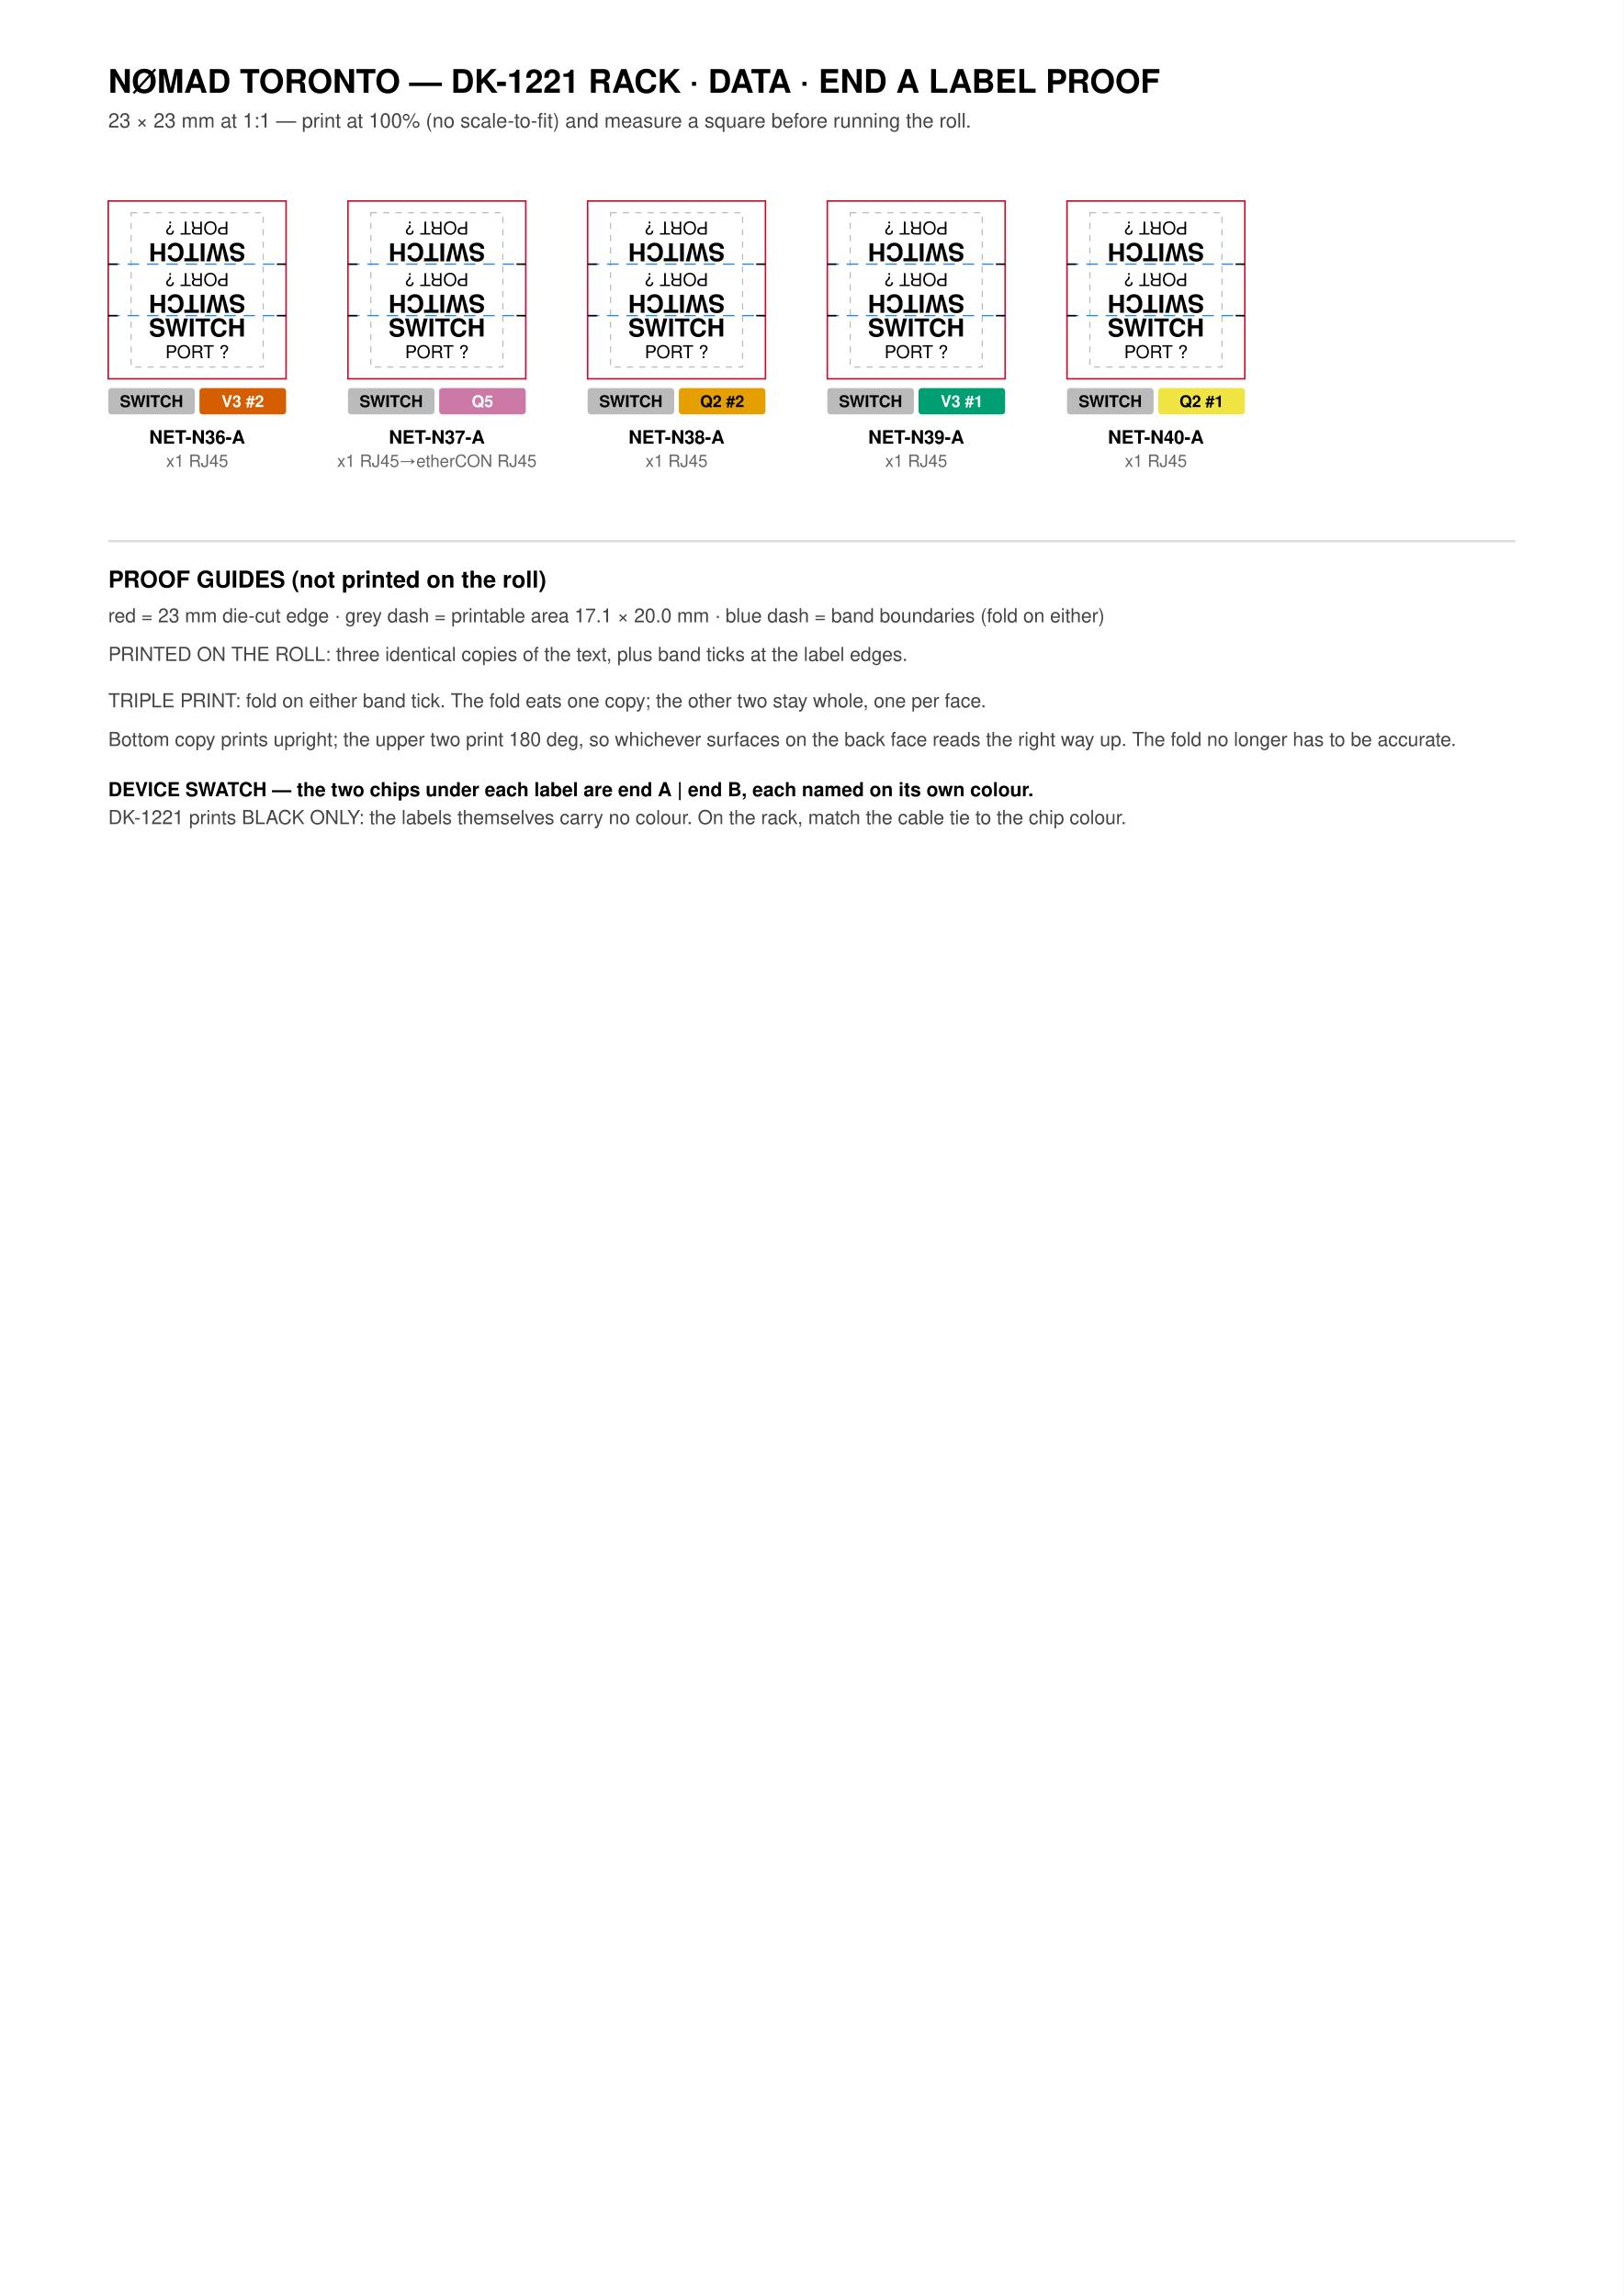
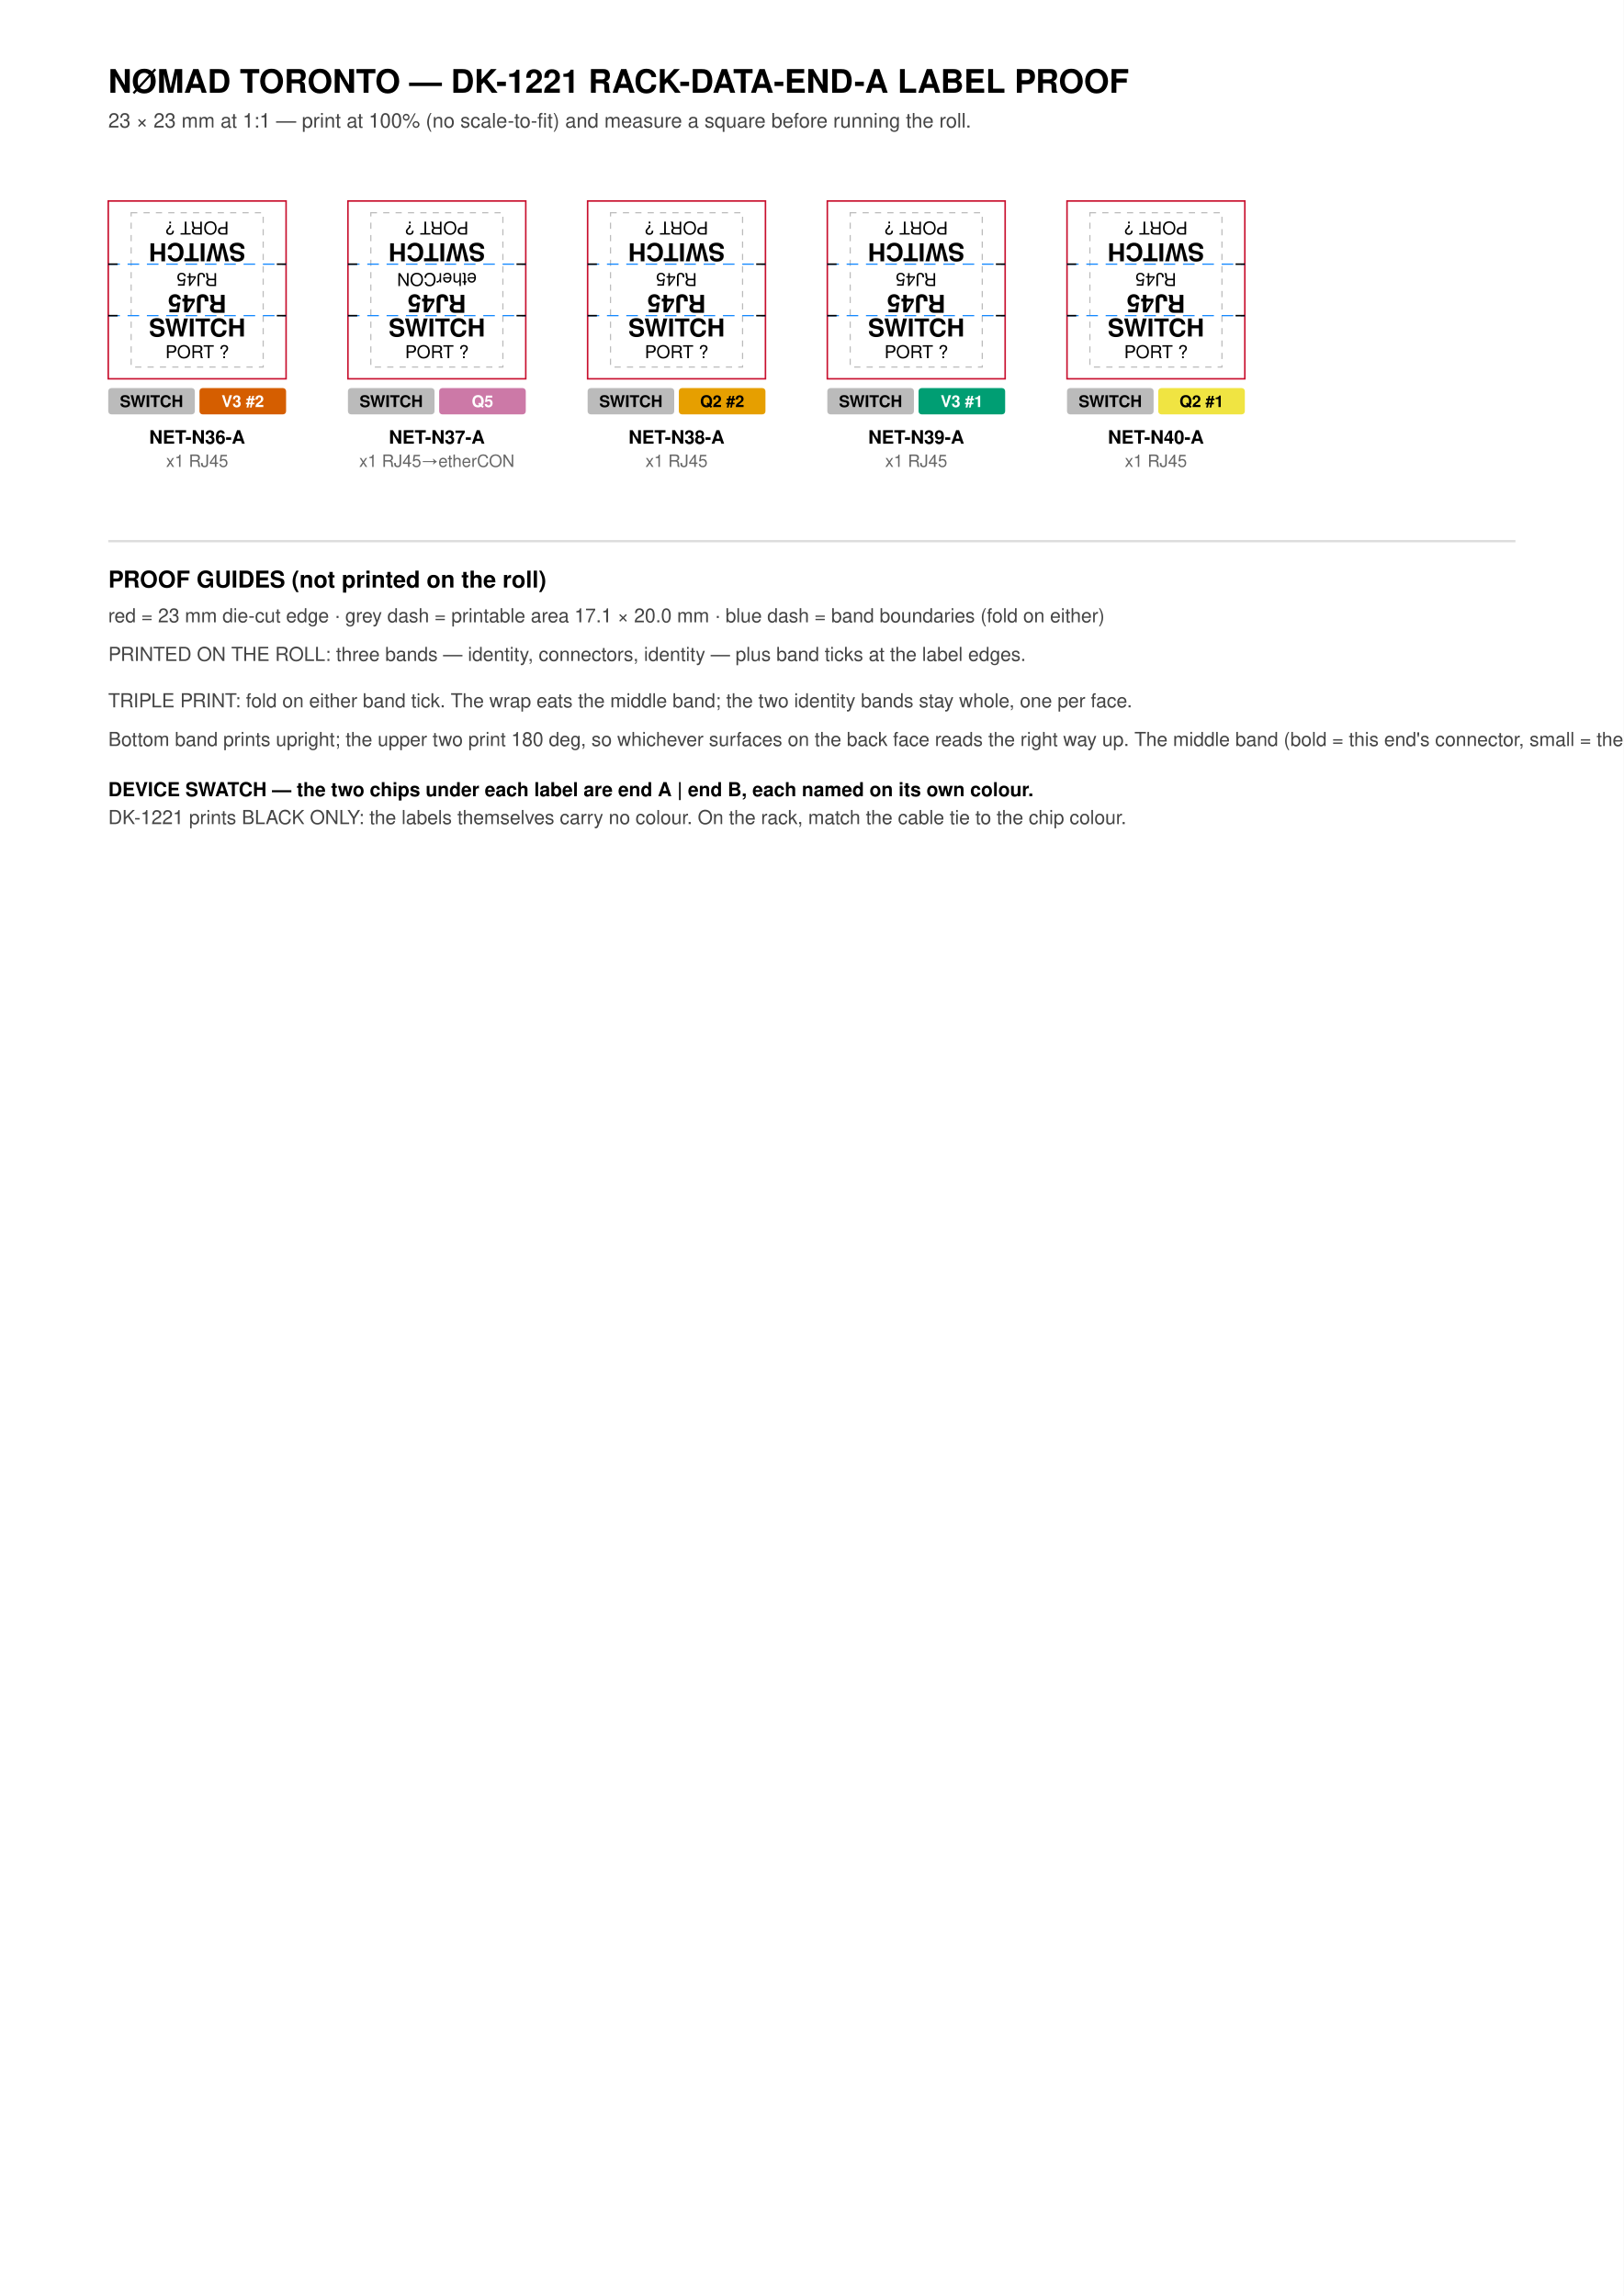
<svg xmlns="http://www.w3.org/2000/svg" width="210.0mm" height="297.0mm" viewBox="0 0 210.0 297.0">
  <rect width="210.0" height="297.0" fill="#fff" />
-   <text x="14.00" y="12.00" font-family="Arial Narrow, Liberation Sans Narrow, Helvetica Neue, Helvetica, sans-serif" font-size="4.20" font-weight="bold" fill="#000" text-anchor="start">NØMAD TORONTO — DK-1221 RACK · DATA · END A LABEL PROOF</text>
+   <text x="14.00" y="12.00" font-family="Arial Narrow, Liberation Sans Narrow, Helvetica Neue, Helvetica, sans-serif" font-size="4.20" font-weight="bold" fill="#000" text-anchor="start">NØMAD TORONTO — DK-1221 RACK-DATA-END-A LABEL PROOF</text>
  <text x="14.00" y="16.50" font-family="Arial Narrow, Liberation Sans Narrow, Helvetica Neue, Helvetica, sans-serif" font-size="2.60" font-weight="normal" fill="#444" text-anchor="start">23 × 23 mm at 1:1 — print at 100% (no scale-to-fit) and measure a square before running the roll.</text>
  <g transform="translate(14.00 26.00)">
    <rect width="23.0" height="23.0" fill="none" stroke="#c8102e" stroke-width="0.2" />
    <rect x="2.96" y="1.52" width="17.08" height="19.96" fill="none" stroke="#bbb" stroke-width="0.15" stroke-dasharray="0.8 0.8" />
    <line x1="0" y1="8.17" x2="23.0" y2="8.17" stroke="#0a84ff" stroke-width="0.15" stroke-dasharray="1.5 1" />
    <line x1="0" y1="14.83" x2="23.0" y2="14.83" stroke="#0a84ff" stroke-width="0.15" stroke-dasharray="1.5 1" />
    <g>
      <text x="11.50" y="17.53" font-family="Arial Narrow, Liberation Sans Narrow, Helvetica Neue, Helvetica, sans-serif" font-size="3.20" font-weight="bold" fill="#000" text-anchor="middle" textLength="10.73" lengthAdjust="spacingAndGlyphs">SWITCH</text>
      <text x="11.50" y="20.33" font-family="Arial Narrow, Liberation Sans Narrow, Helvetica Neue, Helvetica, sans-serif" font-size="2.30" font-weight="normal" fill="#000" text-anchor="middle" textLength="6.99" lengthAdjust="spacingAndGlyphs">PORT ?</text>
    </g>
    <g transform="rotate(180 11.50 11.50)">
-       <text x="11.50" y="10.87" font-family="Arial Narrow, Liberation Sans Narrow, Helvetica Neue, Helvetica, sans-serif" font-size="3.20" font-weight="bold" fill="#000" text-anchor="middle" textLength="10.73" lengthAdjust="spacingAndGlyphs">SWITCH</text>
-       <text x="11.50" y="13.67" font-family="Arial Narrow, Liberation Sans Narrow, Helvetica Neue, Helvetica, sans-serif" font-size="2.30" font-weight="normal" fill="#000" text-anchor="middle" textLength="6.99" lengthAdjust="spacingAndGlyphs">PORT ?</text>
+       <text x="11.50" y="10.87" font-family="Arial Narrow, Liberation Sans Narrow, Helvetica Neue, Helvetica, sans-serif" font-size="3.20" font-weight="bold" fill="#000" text-anchor="middle" textLength="6.50" lengthAdjust="spacingAndGlyphs">RJ45</text>
+       <text x="11.50" y="13.67" font-family="Arial Narrow, Liberation Sans Narrow, Helvetica Neue, Helvetica, sans-serif" font-size="2.30" font-weight="normal" fill="#000" text-anchor="middle" textLength="4.56" lengthAdjust="spacingAndGlyphs">RJ45</text>
    </g>
    <g transform="rotate(180 11.50 11.50)">
      <text x="11.50" y="17.53" font-family="Arial Narrow, Liberation Sans Narrow, Helvetica Neue, Helvetica, sans-serif" font-size="3.20" font-weight="bold" fill="#000" text-anchor="middle" textLength="10.73" lengthAdjust="spacingAndGlyphs">SWITCH</text>
      <text x="11.50" y="20.33" font-family="Arial Narrow, Liberation Sans Narrow, Helvetica Neue, Helvetica, sans-serif" font-size="2.30" font-weight="normal" fill="#000" text-anchor="middle" textLength="6.99" lengthAdjust="spacingAndGlyphs">PORT ?</text>
    </g>
    <line x1="0" y1="8.17" x2="1.20" y2="8.17" stroke="#000" stroke-width="0.2" />
    <line x1="21.80" y1="8.17" x2="23.00" y2="8.17" stroke="#000" stroke-width="0.2" />
    <line x1="0" y1="14.83" x2="1.20" y2="14.83" stroke="#000" stroke-width="0.2" />
    <line x1="21.80" y1="14.83" x2="23.00" y2="14.83" stroke="#000" stroke-width="0.2" />
  </g>
  <rect x="14.00" y="50.20" width="11.20" height="3.4" fill="#BBBBBB" rx="0.4" />
  <text x="19.60" y="52.65" font-family="Arial Narrow, Liberation Sans Narrow, Helvetica Neue, Helvetica, sans-serif" font-size="2.10" font-weight="bold" fill="#000000" text-anchor="middle" textLength="7.04" lengthAdjust="spacingAndGlyphs">SWITCH</text>
  <rect x="25.80" y="50.20" width="11.20" height="3.4" fill="#D55E00" rx="0.4" />
  <text x="31.40" y="52.65" font-family="Arial Narrow, Liberation Sans Narrow, Helvetica Neue, Helvetica, sans-serif" font-size="2.10" font-weight="bold" fill="#FFFFFF" text-anchor="middle" textLength="4.66" lengthAdjust="spacingAndGlyphs">V3 #2</text>
  <text x="25.50" y="57.40" font-family="Arial Narrow, Liberation Sans Narrow, Helvetica Neue, Helvetica, sans-serif" font-size="2.40" font-weight="bold" fill="#000" text-anchor="middle">NET-N36-A</text>
  <text x="25.50" y="60.40" font-family="Arial Narrow, Liberation Sans Narrow, Helvetica Neue, Helvetica, sans-serif" font-size="2.20" font-weight="normal" fill="#666" text-anchor="middle">x1  RJ45</text>
  <g transform="translate(45.00 26.00)">
    <rect width="23.0" height="23.0" fill="none" stroke="#c8102e" stroke-width="0.2" />
    <rect x="2.96" y="1.52" width="17.08" height="19.96" fill="none" stroke="#bbb" stroke-width="0.15" stroke-dasharray="0.8 0.8" />
    <line x1="0" y1="8.17" x2="23.0" y2="8.17" stroke="#0a84ff" stroke-width="0.15" stroke-dasharray="1.5 1" />
    <line x1="0" y1="14.83" x2="23.0" y2="14.83" stroke="#0a84ff" stroke-width="0.15" stroke-dasharray="1.5 1" />
    <g>
      <text x="11.50" y="17.53" font-family="Arial Narrow, Liberation Sans Narrow, Helvetica Neue, Helvetica, sans-serif" font-size="3.20" font-weight="bold" fill="#000" text-anchor="middle" textLength="10.73" lengthAdjust="spacingAndGlyphs">SWITCH</text>
      <text x="11.50" y="20.33" font-family="Arial Narrow, Liberation Sans Narrow, Helvetica Neue, Helvetica, sans-serif" font-size="2.30" font-weight="normal" fill="#000" text-anchor="middle" textLength="6.99" lengthAdjust="spacingAndGlyphs">PORT ?</text>
    </g>
    <g transform="rotate(180 11.50 11.50)">
-       <text x="11.50" y="10.87" font-family="Arial Narrow, Liberation Sans Narrow, Helvetica Neue, Helvetica, sans-serif" font-size="3.20" font-weight="bold" fill="#000" text-anchor="middle" textLength="10.73" lengthAdjust="spacingAndGlyphs">SWITCH</text>
-       <text x="11.50" y="13.67" font-family="Arial Narrow, Liberation Sans Narrow, Helvetica Neue, Helvetica, sans-serif" font-size="2.30" font-weight="normal" fill="#000" text-anchor="middle" textLength="6.99" lengthAdjust="spacingAndGlyphs">PORT ?</text>
+       <text x="11.50" y="10.87" font-family="Arial Narrow, Liberation Sans Narrow, Helvetica Neue, Helvetica, sans-serif" font-size="3.20" font-weight="bold" fill="#000" text-anchor="middle" textLength="6.50" lengthAdjust="spacingAndGlyphs">RJ45</text>
+       <text x="11.50" y="13.67" font-family="Arial Narrow, Liberation Sans Narrow, Helvetica Neue, Helvetica, sans-serif" font-size="2.30" font-weight="normal" fill="#000" text-anchor="middle" textLength="8.80" lengthAdjust="spacingAndGlyphs">etherCON</text>
    </g>
    <g transform="rotate(180 11.50 11.50)">
      <text x="11.50" y="17.53" font-family="Arial Narrow, Liberation Sans Narrow, Helvetica Neue, Helvetica, sans-serif" font-size="3.20" font-weight="bold" fill="#000" text-anchor="middle" textLength="10.73" lengthAdjust="spacingAndGlyphs">SWITCH</text>
      <text x="11.50" y="20.33" font-family="Arial Narrow, Liberation Sans Narrow, Helvetica Neue, Helvetica, sans-serif" font-size="2.30" font-weight="normal" fill="#000" text-anchor="middle" textLength="6.99" lengthAdjust="spacingAndGlyphs">PORT ?</text>
    </g>
    <line x1="0" y1="8.17" x2="1.20" y2="8.17" stroke="#000" stroke-width="0.2" />
    <line x1="21.80" y1="8.17" x2="23.00" y2="8.17" stroke="#000" stroke-width="0.2" />
    <line x1="0" y1="14.83" x2="1.20" y2="14.83" stroke="#000" stroke-width="0.2" />
    <line x1="21.80" y1="14.83" x2="23.00" y2="14.83" stroke="#000" stroke-width="0.2" />
  </g>
  <rect x="45.00" y="50.20" width="11.20" height="3.4" fill="#BBBBBB" rx="0.4" />
  <text x="50.60" y="52.65" font-family="Arial Narrow, Liberation Sans Narrow, Helvetica Neue, Helvetica, sans-serif" font-size="2.10" font-weight="bold" fill="#000000" text-anchor="middle" textLength="7.04" lengthAdjust="spacingAndGlyphs">SWITCH</text>
  <rect x="56.80" y="50.20" width="11.20" height="3.4" fill="#CC79A7" rx="0.4" />
  <text x="62.40" y="52.65" font-family="Arial Narrow, Liberation Sans Narrow, Helvetica Neue, Helvetica, sans-serif" font-size="2.10" font-weight="bold" fill="#FFFFFF" text-anchor="middle" textLength="2.38" lengthAdjust="spacingAndGlyphs">Q5</text>
  <text x="56.50" y="57.40" font-family="Arial Narrow, Liberation Sans Narrow, Helvetica Neue, Helvetica, sans-serif" font-size="2.40" font-weight="bold" fill="#000" text-anchor="middle">NET-N37-A</text>
-   <text x="56.50" y="60.40" font-family="Arial Narrow, Liberation Sans Narrow, Helvetica Neue, Helvetica, sans-serif" font-size="2.20" font-weight="normal" fill="#666" text-anchor="middle">x1  RJ45→etherCON RJ45</text>
+   <text x="56.50" y="60.40" font-family="Arial Narrow, Liberation Sans Narrow, Helvetica Neue, Helvetica, sans-serif" font-size="2.20" font-weight="normal" fill="#666" text-anchor="middle">x1  RJ45→etherCON</text>
  <g transform="translate(76.00 26.00)">
    <rect width="23.0" height="23.0" fill="none" stroke="#c8102e" stroke-width="0.2" />
    <rect x="2.96" y="1.52" width="17.08" height="19.96" fill="none" stroke="#bbb" stroke-width="0.15" stroke-dasharray="0.8 0.8" />
    <line x1="0" y1="8.17" x2="23.0" y2="8.17" stroke="#0a84ff" stroke-width="0.15" stroke-dasharray="1.5 1" />
    <line x1="0" y1="14.83" x2="23.0" y2="14.83" stroke="#0a84ff" stroke-width="0.15" stroke-dasharray="1.5 1" />
    <g>
      <text x="11.50" y="17.53" font-family="Arial Narrow, Liberation Sans Narrow, Helvetica Neue, Helvetica, sans-serif" font-size="3.20" font-weight="bold" fill="#000" text-anchor="middle" textLength="10.73" lengthAdjust="spacingAndGlyphs">SWITCH</text>
      <text x="11.50" y="20.33" font-family="Arial Narrow, Liberation Sans Narrow, Helvetica Neue, Helvetica, sans-serif" font-size="2.30" font-weight="normal" fill="#000" text-anchor="middle" textLength="6.99" lengthAdjust="spacingAndGlyphs">PORT ?</text>
    </g>
    <g transform="rotate(180 11.50 11.50)">
-       <text x="11.50" y="10.87" font-family="Arial Narrow, Liberation Sans Narrow, Helvetica Neue, Helvetica, sans-serif" font-size="3.20" font-weight="bold" fill="#000" text-anchor="middle" textLength="10.73" lengthAdjust="spacingAndGlyphs">SWITCH</text>
-       <text x="11.50" y="13.67" font-family="Arial Narrow, Liberation Sans Narrow, Helvetica Neue, Helvetica, sans-serif" font-size="2.30" font-weight="normal" fill="#000" text-anchor="middle" textLength="6.99" lengthAdjust="spacingAndGlyphs">PORT ?</text>
+       <text x="11.50" y="10.87" font-family="Arial Narrow, Liberation Sans Narrow, Helvetica Neue, Helvetica, sans-serif" font-size="3.20" font-weight="bold" fill="#000" text-anchor="middle" textLength="6.50" lengthAdjust="spacingAndGlyphs">RJ45</text>
+       <text x="11.50" y="13.67" font-family="Arial Narrow, Liberation Sans Narrow, Helvetica Neue, Helvetica, sans-serif" font-size="2.30" font-weight="normal" fill="#000" text-anchor="middle" textLength="4.56" lengthAdjust="spacingAndGlyphs">RJ45</text>
    </g>
    <g transform="rotate(180 11.50 11.50)">
      <text x="11.50" y="17.53" font-family="Arial Narrow, Liberation Sans Narrow, Helvetica Neue, Helvetica, sans-serif" font-size="3.20" font-weight="bold" fill="#000" text-anchor="middle" textLength="10.73" lengthAdjust="spacingAndGlyphs">SWITCH</text>
      <text x="11.50" y="20.33" font-family="Arial Narrow, Liberation Sans Narrow, Helvetica Neue, Helvetica, sans-serif" font-size="2.30" font-weight="normal" fill="#000" text-anchor="middle" textLength="6.99" lengthAdjust="spacingAndGlyphs">PORT ?</text>
    </g>
    <line x1="0" y1="8.17" x2="1.20" y2="8.17" stroke="#000" stroke-width="0.2" />
    <line x1="21.80" y1="8.17" x2="23.00" y2="8.17" stroke="#000" stroke-width="0.2" />
    <line x1="0" y1="14.83" x2="1.20" y2="14.83" stroke="#000" stroke-width="0.2" />
    <line x1="21.80" y1="14.83" x2="23.00" y2="14.83" stroke="#000" stroke-width="0.2" />
  </g>
  <rect x="76.00" y="50.20" width="11.20" height="3.4" fill="#BBBBBB" rx="0.4" />
  <text x="81.60" y="52.65" font-family="Arial Narrow, Liberation Sans Narrow, Helvetica Neue, Helvetica, sans-serif" font-size="2.10" font-weight="bold" fill="#000000" text-anchor="middle" textLength="7.04" lengthAdjust="spacingAndGlyphs">SWITCH</text>
  <rect x="87.80" y="50.20" width="11.20" height="3.4" fill="#E69F00" rx="0.4" />
  <text x="93.40" y="52.65" font-family="Arial Narrow, Liberation Sans Narrow, Helvetica Neue, Helvetica, sans-serif" font-size="2.10" font-weight="bold" fill="#000000" text-anchor="middle" textLength="4.86" lengthAdjust="spacingAndGlyphs">Q2 #2</text>
  <text x="87.50" y="57.40" font-family="Arial Narrow, Liberation Sans Narrow, Helvetica Neue, Helvetica, sans-serif" font-size="2.40" font-weight="bold" fill="#000" text-anchor="middle">NET-N38-A</text>
  <text x="87.50" y="60.40" font-family="Arial Narrow, Liberation Sans Narrow, Helvetica Neue, Helvetica, sans-serif" font-size="2.20" font-weight="normal" fill="#666" text-anchor="middle">x1  RJ45</text>
  <g transform="translate(107.00 26.00)">
    <rect width="23.0" height="23.0" fill="none" stroke="#c8102e" stroke-width="0.2" />
    <rect x="2.96" y="1.52" width="17.08" height="19.96" fill="none" stroke="#bbb" stroke-width="0.15" stroke-dasharray="0.8 0.8" />
    <line x1="0" y1="8.17" x2="23.0" y2="8.17" stroke="#0a84ff" stroke-width="0.15" stroke-dasharray="1.5 1" />
    <line x1="0" y1="14.83" x2="23.0" y2="14.83" stroke="#0a84ff" stroke-width="0.15" stroke-dasharray="1.5 1" />
    <g>
      <text x="11.50" y="17.53" font-family="Arial Narrow, Liberation Sans Narrow, Helvetica Neue, Helvetica, sans-serif" font-size="3.20" font-weight="bold" fill="#000" text-anchor="middle" textLength="10.73" lengthAdjust="spacingAndGlyphs">SWITCH</text>
      <text x="11.50" y="20.33" font-family="Arial Narrow, Liberation Sans Narrow, Helvetica Neue, Helvetica, sans-serif" font-size="2.30" font-weight="normal" fill="#000" text-anchor="middle" textLength="6.99" lengthAdjust="spacingAndGlyphs">PORT ?</text>
    </g>
    <g transform="rotate(180 11.50 11.50)">
-       <text x="11.50" y="10.87" font-family="Arial Narrow, Liberation Sans Narrow, Helvetica Neue, Helvetica, sans-serif" font-size="3.20" font-weight="bold" fill="#000" text-anchor="middle" textLength="10.73" lengthAdjust="spacingAndGlyphs">SWITCH</text>
-       <text x="11.50" y="13.67" font-family="Arial Narrow, Liberation Sans Narrow, Helvetica Neue, Helvetica, sans-serif" font-size="2.30" font-weight="normal" fill="#000" text-anchor="middle" textLength="6.99" lengthAdjust="spacingAndGlyphs">PORT ?</text>
+       <text x="11.50" y="10.87" font-family="Arial Narrow, Liberation Sans Narrow, Helvetica Neue, Helvetica, sans-serif" font-size="3.20" font-weight="bold" fill="#000" text-anchor="middle" textLength="6.50" lengthAdjust="spacingAndGlyphs">RJ45</text>
+       <text x="11.50" y="13.67" font-family="Arial Narrow, Liberation Sans Narrow, Helvetica Neue, Helvetica, sans-serif" font-size="2.30" font-weight="normal" fill="#000" text-anchor="middle" textLength="4.56" lengthAdjust="spacingAndGlyphs">RJ45</text>
    </g>
    <g transform="rotate(180 11.50 11.50)">
      <text x="11.50" y="17.53" font-family="Arial Narrow, Liberation Sans Narrow, Helvetica Neue, Helvetica, sans-serif" font-size="3.20" font-weight="bold" fill="#000" text-anchor="middle" textLength="10.73" lengthAdjust="spacingAndGlyphs">SWITCH</text>
      <text x="11.50" y="20.33" font-family="Arial Narrow, Liberation Sans Narrow, Helvetica Neue, Helvetica, sans-serif" font-size="2.30" font-weight="normal" fill="#000" text-anchor="middle" textLength="6.99" lengthAdjust="spacingAndGlyphs">PORT ?</text>
    </g>
    <line x1="0" y1="8.17" x2="1.20" y2="8.17" stroke="#000" stroke-width="0.2" />
    <line x1="21.80" y1="8.17" x2="23.00" y2="8.17" stroke="#000" stroke-width="0.2" />
    <line x1="0" y1="14.83" x2="1.20" y2="14.83" stroke="#000" stroke-width="0.2" />
    <line x1="21.80" y1="14.83" x2="23.00" y2="14.83" stroke="#000" stroke-width="0.2" />
  </g>
  <rect x="107.00" y="50.20" width="11.20" height="3.4" fill="#BBBBBB" rx="0.4" />
  <text x="112.60" y="52.65" font-family="Arial Narrow, Liberation Sans Narrow, Helvetica Neue, Helvetica, sans-serif" font-size="2.10" font-weight="bold" fill="#000000" text-anchor="middle" textLength="7.04" lengthAdjust="spacingAndGlyphs">SWITCH</text>
  <rect x="118.80" y="50.20" width="11.20" height="3.4" fill="#009E73" rx="0.4" />
  <text x="124.40" y="52.65" font-family="Arial Narrow, Liberation Sans Narrow, Helvetica Neue, Helvetica, sans-serif" font-size="2.10" font-weight="bold" fill="#FFFFFF" text-anchor="middle" textLength="4.66" lengthAdjust="spacingAndGlyphs">V3 #1</text>
  <text x="118.50" y="57.40" font-family="Arial Narrow, Liberation Sans Narrow, Helvetica Neue, Helvetica, sans-serif" font-size="2.40" font-weight="bold" fill="#000" text-anchor="middle">NET-N39-A</text>
  <text x="118.50" y="60.40" font-family="Arial Narrow, Liberation Sans Narrow, Helvetica Neue, Helvetica, sans-serif" font-size="2.20" font-weight="normal" fill="#666" text-anchor="middle">x1  RJ45</text>
  <g transform="translate(138.00 26.00)">
    <rect width="23.0" height="23.0" fill="none" stroke="#c8102e" stroke-width="0.2" />
    <rect x="2.96" y="1.52" width="17.08" height="19.96" fill="none" stroke="#bbb" stroke-width="0.15" stroke-dasharray="0.8 0.8" />
    <line x1="0" y1="8.17" x2="23.0" y2="8.17" stroke="#0a84ff" stroke-width="0.15" stroke-dasharray="1.5 1" />
    <line x1="0" y1="14.83" x2="23.0" y2="14.83" stroke="#0a84ff" stroke-width="0.15" stroke-dasharray="1.5 1" />
    <g>
      <text x="11.50" y="17.53" font-family="Arial Narrow, Liberation Sans Narrow, Helvetica Neue, Helvetica, sans-serif" font-size="3.20" font-weight="bold" fill="#000" text-anchor="middle" textLength="10.73" lengthAdjust="spacingAndGlyphs">SWITCH</text>
      <text x="11.50" y="20.33" font-family="Arial Narrow, Liberation Sans Narrow, Helvetica Neue, Helvetica, sans-serif" font-size="2.30" font-weight="normal" fill="#000" text-anchor="middle" textLength="6.99" lengthAdjust="spacingAndGlyphs">PORT ?</text>
    </g>
    <g transform="rotate(180 11.50 11.50)">
-       <text x="11.50" y="10.87" font-family="Arial Narrow, Liberation Sans Narrow, Helvetica Neue, Helvetica, sans-serif" font-size="3.20" font-weight="bold" fill="#000" text-anchor="middle" textLength="10.73" lengthAdjust="spacingAndGlyphs">SWITCH</text>
-       <text x="11.50" y="13.67" font-family="Arial Narrow, Liberation Sans Narrow, Helvetica Neue, Helvetica, sans-serif" font-size="2.30" font-weight="normal" fill="#000" text-anchor="middle" textLength="6.99" lengthAdjust="spacingAndGlyphs">PORT ?</text>
+       <text x="11.50" y="10.87" font-family="Arial Narrow, Liberation Sans Narrow, Helvetica Neue, Helvetica, sans-serif" font-size="3.20" font-weight="bold" fill="#000" text-anchor="middle" textLength="6.50" lengthAdjust="spacingAndGlyphs">RJ45</text>
+       <text x="11.50" y="13.67" font-family="Arial Narrow, Liberation Sans Narrow, Helvetica Neue, Helvetica, sans-serif" font-size="2.30" font-weight="normal" fill="#000" text-anchor="middle" textLength="4.56" lengthAdjust="spacingAndGlyphs">RJ45</text>
    </g>
    <g transform="rotate(180 11.50 11.50)">
      <text x="11.50" y="17.53" font-family="Arial Narrow, Liberation Sans Narrow, Helvetica Neue, Helvetica, sans-serif" font-size="3.20" font-weight="bold" fill="#000" text-anchor="middle" textLength="10.73" lengthAdjust="spacingAndGlyphs">SWITCH</text>
      <text x="11.50" y="20.33" font-family="Arial Narrow, Liberation Sans Narrow, Helvetica Neue, Helvetica, sans-serif" font-size="2.30" font-weight="normal" fill="#000" text-anchor="middle" textLength="6.99" lengthAdjust="spacingAndGlyphs">PORT ?</text>
    </g>
    <line x1="0" y1="8.17" x2="1.20" y2="8.17" stroke="#000" stroke-width="0.2" />
    <line x1="21.80" y1="8.17" x2="23.00" y2="8.17" stroke="#000" stroke-width="0.2" />
    <line x1="0" y1="14.83" x2="1.20" y2="14.83" stroke="#000" stroke-width="0.2" />
    <line x1="21.80" y1="14.83" x2="23.00" y2="14.83" stroke="#000" stroke-width="0.2" />
  </g>
  <rect x="138.00" y="50.20" width="11.20" height="3.4" fill="#BBBBBB" rx="0.4" />
  <text x="143.60" y="52.65" font-family="Arial Narrow, Liberation Sans Narrow, Helvetica Neue, Helvetica, sans-serif" font-size="2.10" font-weight="bold" fill="#000000" text-anchor="middle" textLength="7.04" lengthAdjust="spacingAndGlyphs">SWITCH</text>
  <rect x="149.80" y="50.20" width="11.20" height="3.4" fill="#F0E442" rx="0.4" />
  <text x="155.40" y="52.65" font-family="Arial Narrow, Liberation Sans Narrow, Helvetica Neue, Helvetica, sans-serif" font-size="2.10" font-weight="bold" fill="#000000" text-anchor="middle" textLength="4.86" lengthAdjust="spacingAndGlyphs">Q2 #1</text>
  <text x="149.50" y="57.40" font-family="Arial Narrow, Liberation Sans Narrow, Helvetica Neue, Helvetica, sans-serif" font-size="2.40" font-weight="bold" fill="#000" text-anchor="middle">NET-N40-A</text>
  <text x="149.50" y="60.40" font-family="Arial Narrow, Liberation Sans Narrow, Helvetica Neue, Helvetica, sans-serif" font-size="2.20" font-weight="normal" fill="#666" text-anchor="middle">x1  RJ45</text>
  <line x1="14.0" y1="70.00" x2="196.0" y2="70.00" stroke="#ddd" stroke-width="0.3" />
  <text x="14.00" y="76.00" font-family="Arial Narrow, Liberation Sans Narrow, Helvetica Neue, Helvetica, sans-serif" font-size="3.00" font-weight="bold" fill="#000" text-anchor="start">PROOF GUIDES (not printed on the roll)</text>
  <text x="14.00" y="80.50" font-family="Arial Narrow, Liberation Sans Narrow, Helvetica Neue, Helvetica, sans-serif" font-size="2.50" font-weight="normal" fill="#444" text-anchor="start">red = 23 mm die-cut edge   ·   grey dash = printable area 17.1 × 20.0 mm   ·   blue dash = band boundaries (fold on either)</text>
-   <text x="14.00" y="85.50" font-family="Arial Narrow, Liberation Sans Narrow, Helvetica Neue, Helvetica, sans-serif" font-size="2.50" font-weight="normal" fill="#444" text-anchor="start">PRINTED ON THE ROLL: three identical copies of the text, plus band ticks at the label edges.</text>
-   <text x="14.00" y="91.50" font-family="Arial Narrow, Liberation Sans Narrow, Helvetica Neue, Helvetica, sans-serif" font-size="2.50" font-weight="normal" fill="#444" text-anchor="start">TRIPLE PRINT: fold on either band tick. The fold eats one copy; the other two stay whole, one per face.</text>
-   <text x="14.00" y="96.50" font-family="Arial Narrow, Liberation Sans Narrow, Helvetica Neue, Helvetica, sans-serif" font-size="2.50" font-weight="normal" fill="#444" text-anchor="start">Bottom copy prints upright; the upper two print 180 deg, so whichever surfaces on the back face reads the right way up. The fold no longer has to be accurate.</text>
+   <text x="14.00" y="85.50" font-family="Arial Narrow, Liberation Sans Narrow, Helvetica Neue, Helvetica, sans-serif" font-size="2.50" font-weight="normal" fill="#444" text-anchor="start">PRINTED ON THE ROLL: three bands — identity, connectors, identity — plus band ticks at the label edges.</text>
+   <text x="14.00" y="91.50" font-family="Arial Narrow, Liberation Sans Narrow, Helvetica Neue, Helvetica, sans-serif" font-size="2.50" font-weight="normal" fill="#444" text-anchor="start">TRIPLE PRINT: fold on either band tick. The wrap eats the middle band; the two identity bands stay whole, one per face.</text>
+   <text x="14.00" y="96.50" font-family="Arial Narrow, Liberation Sans Narrow, Helvetica Neue, Helvetica, sans-serif" font-size="2.50" font-weight="normal" fill="#444" text-anchor="start">Bottom band prints upright; the upper two print 180 deg, so whichever surfaces on the back face reads the right way up. The middle band (bold = this end's connector, small = the far end's) is whatever the wrap leaves — a bonus, never the only copy of anything.</text>
  <text x="14.00" y="103.00" font-family="Arial Narrow, Liberation Sans Narrow, Helvetica Neue, Helvetica, sans-serif" font-size="2.50" font-weight="bold" fill="#000" text-anchor="start">DEVICE SWATCH — the two chips under each label are end A | end B, each named on its own colour.</text>
  <text x="14.00" y="106.60" font-family="Arial Narrow, Liberation Sans Narrow, Helvetica Neue, Helvetica, sans-serif" font-size="2.50" font-weight="normal" fill="#444" text-anchor="start">DK-1221 prints BLACK ONLY: the labels themselves carry no colour. On the rack, match the cable tie to the chip colour.</text>
</svg>
